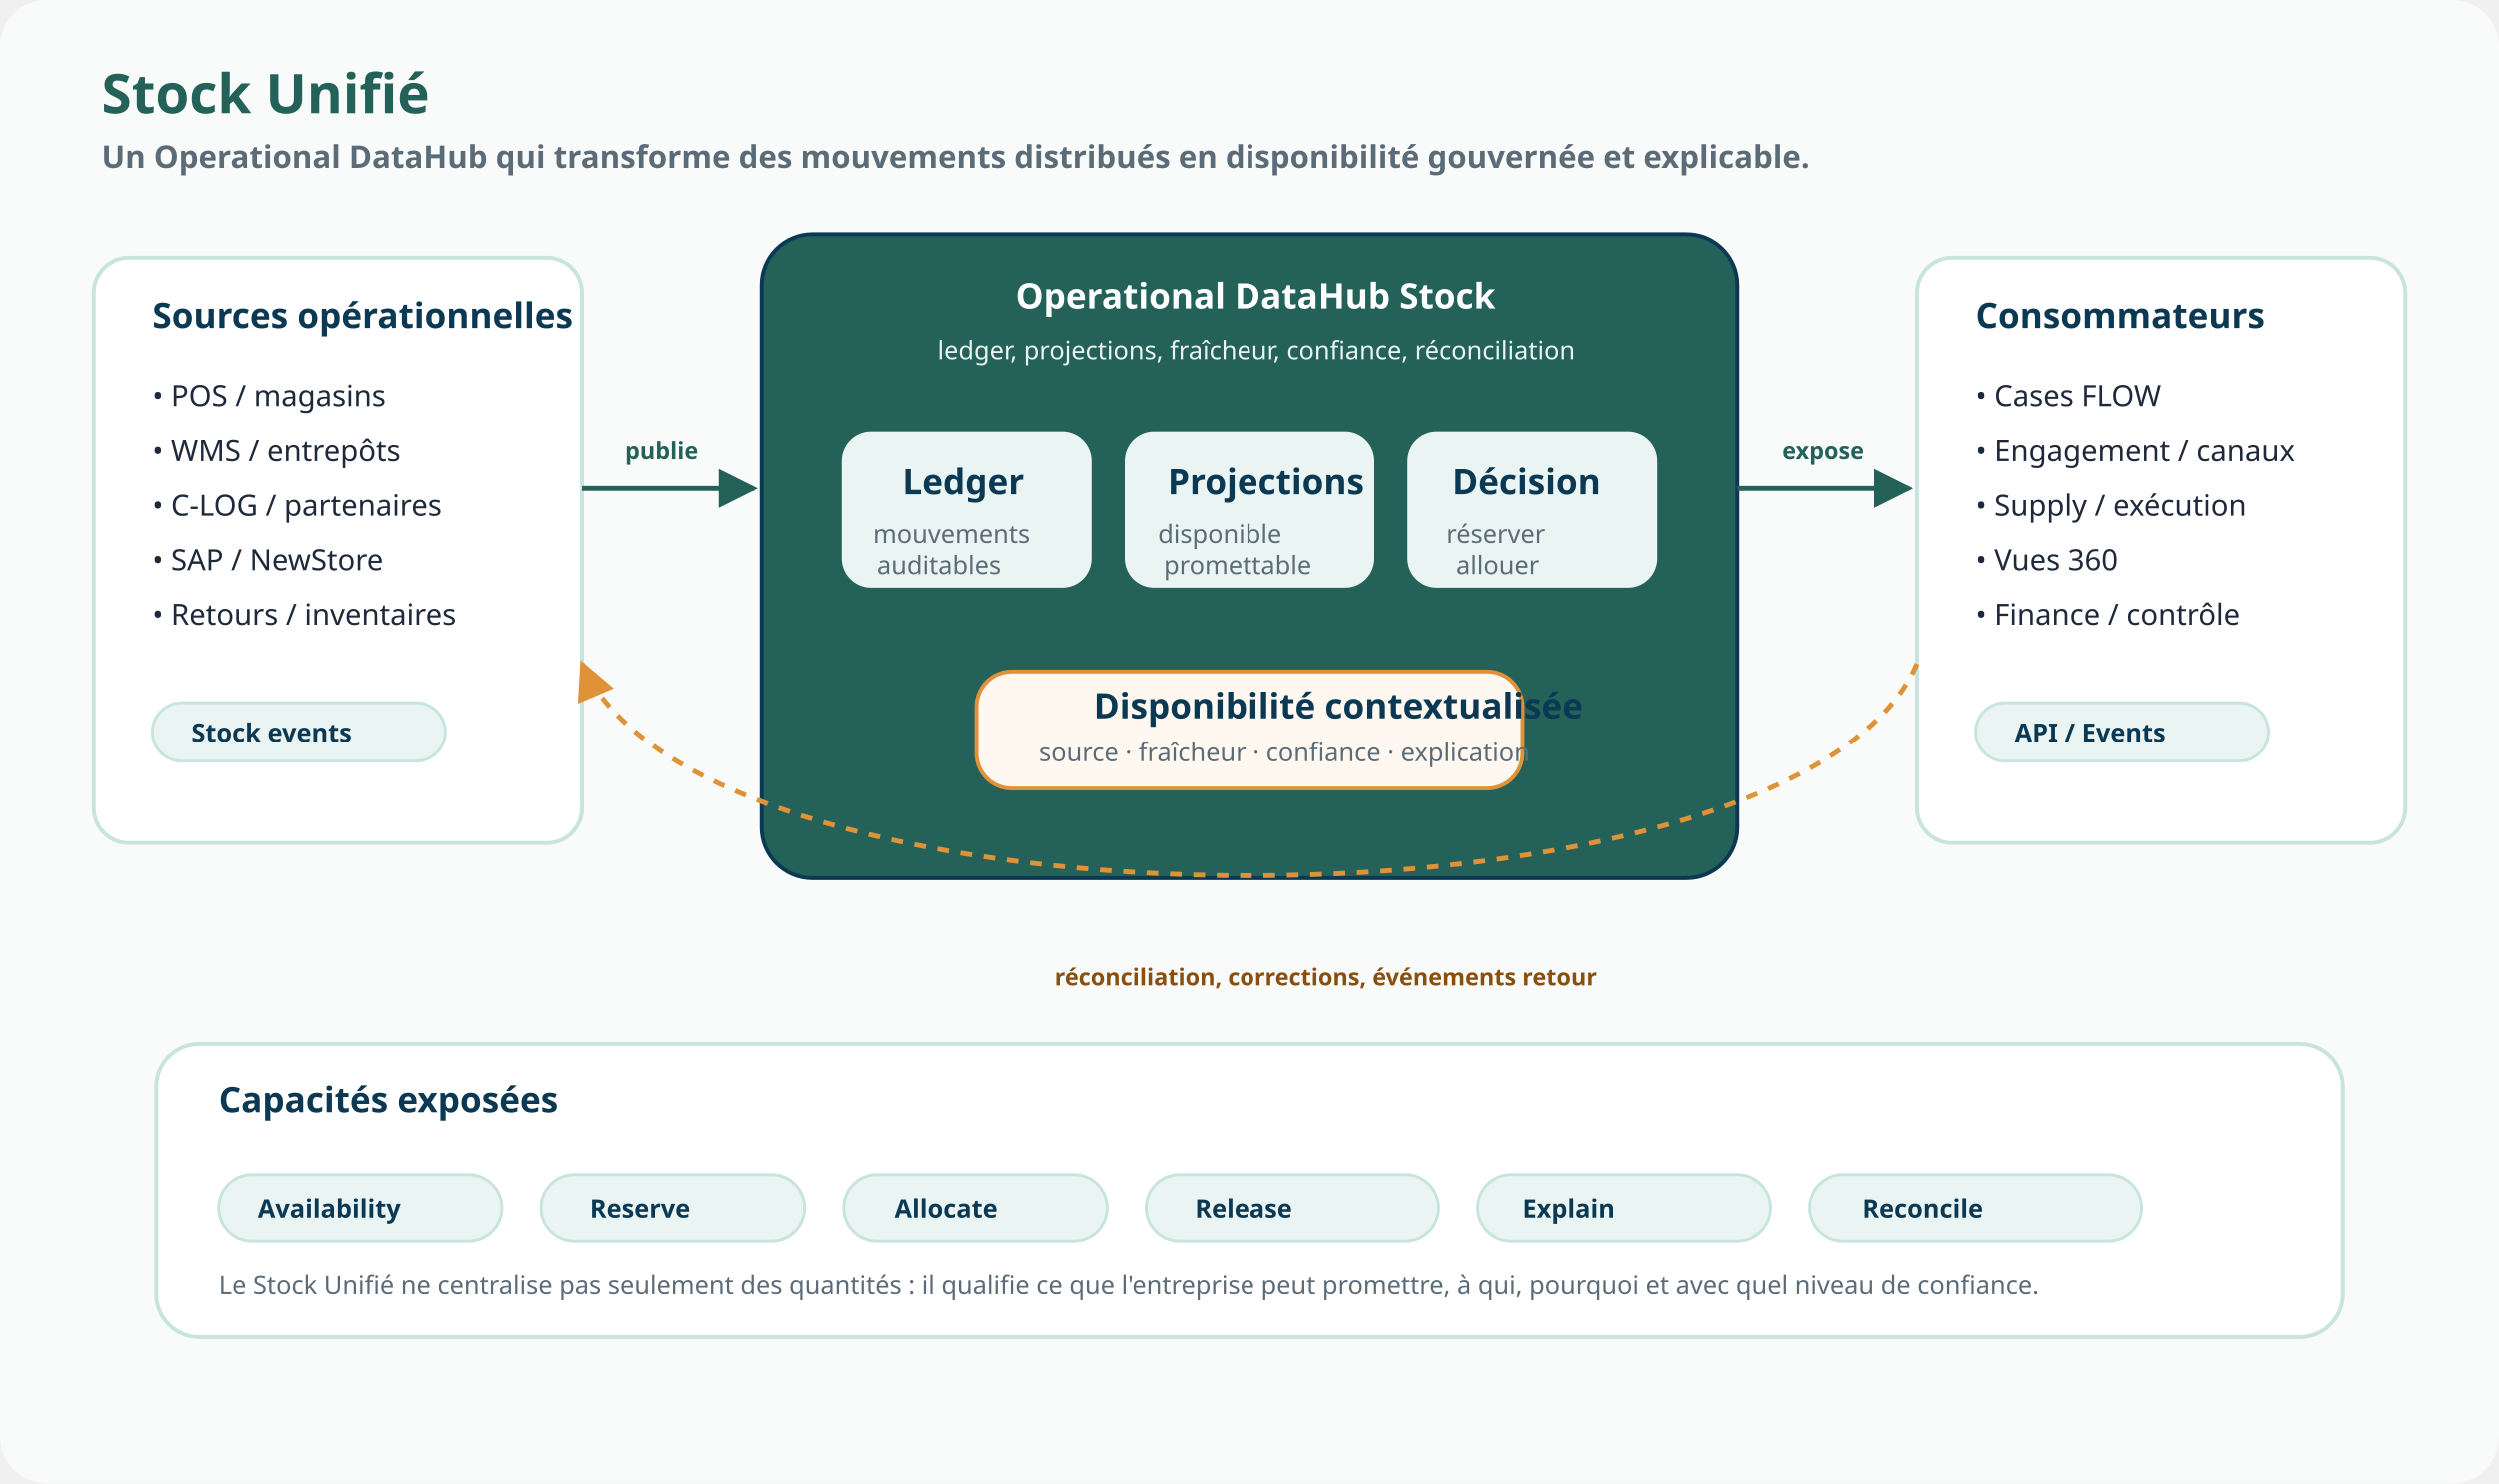
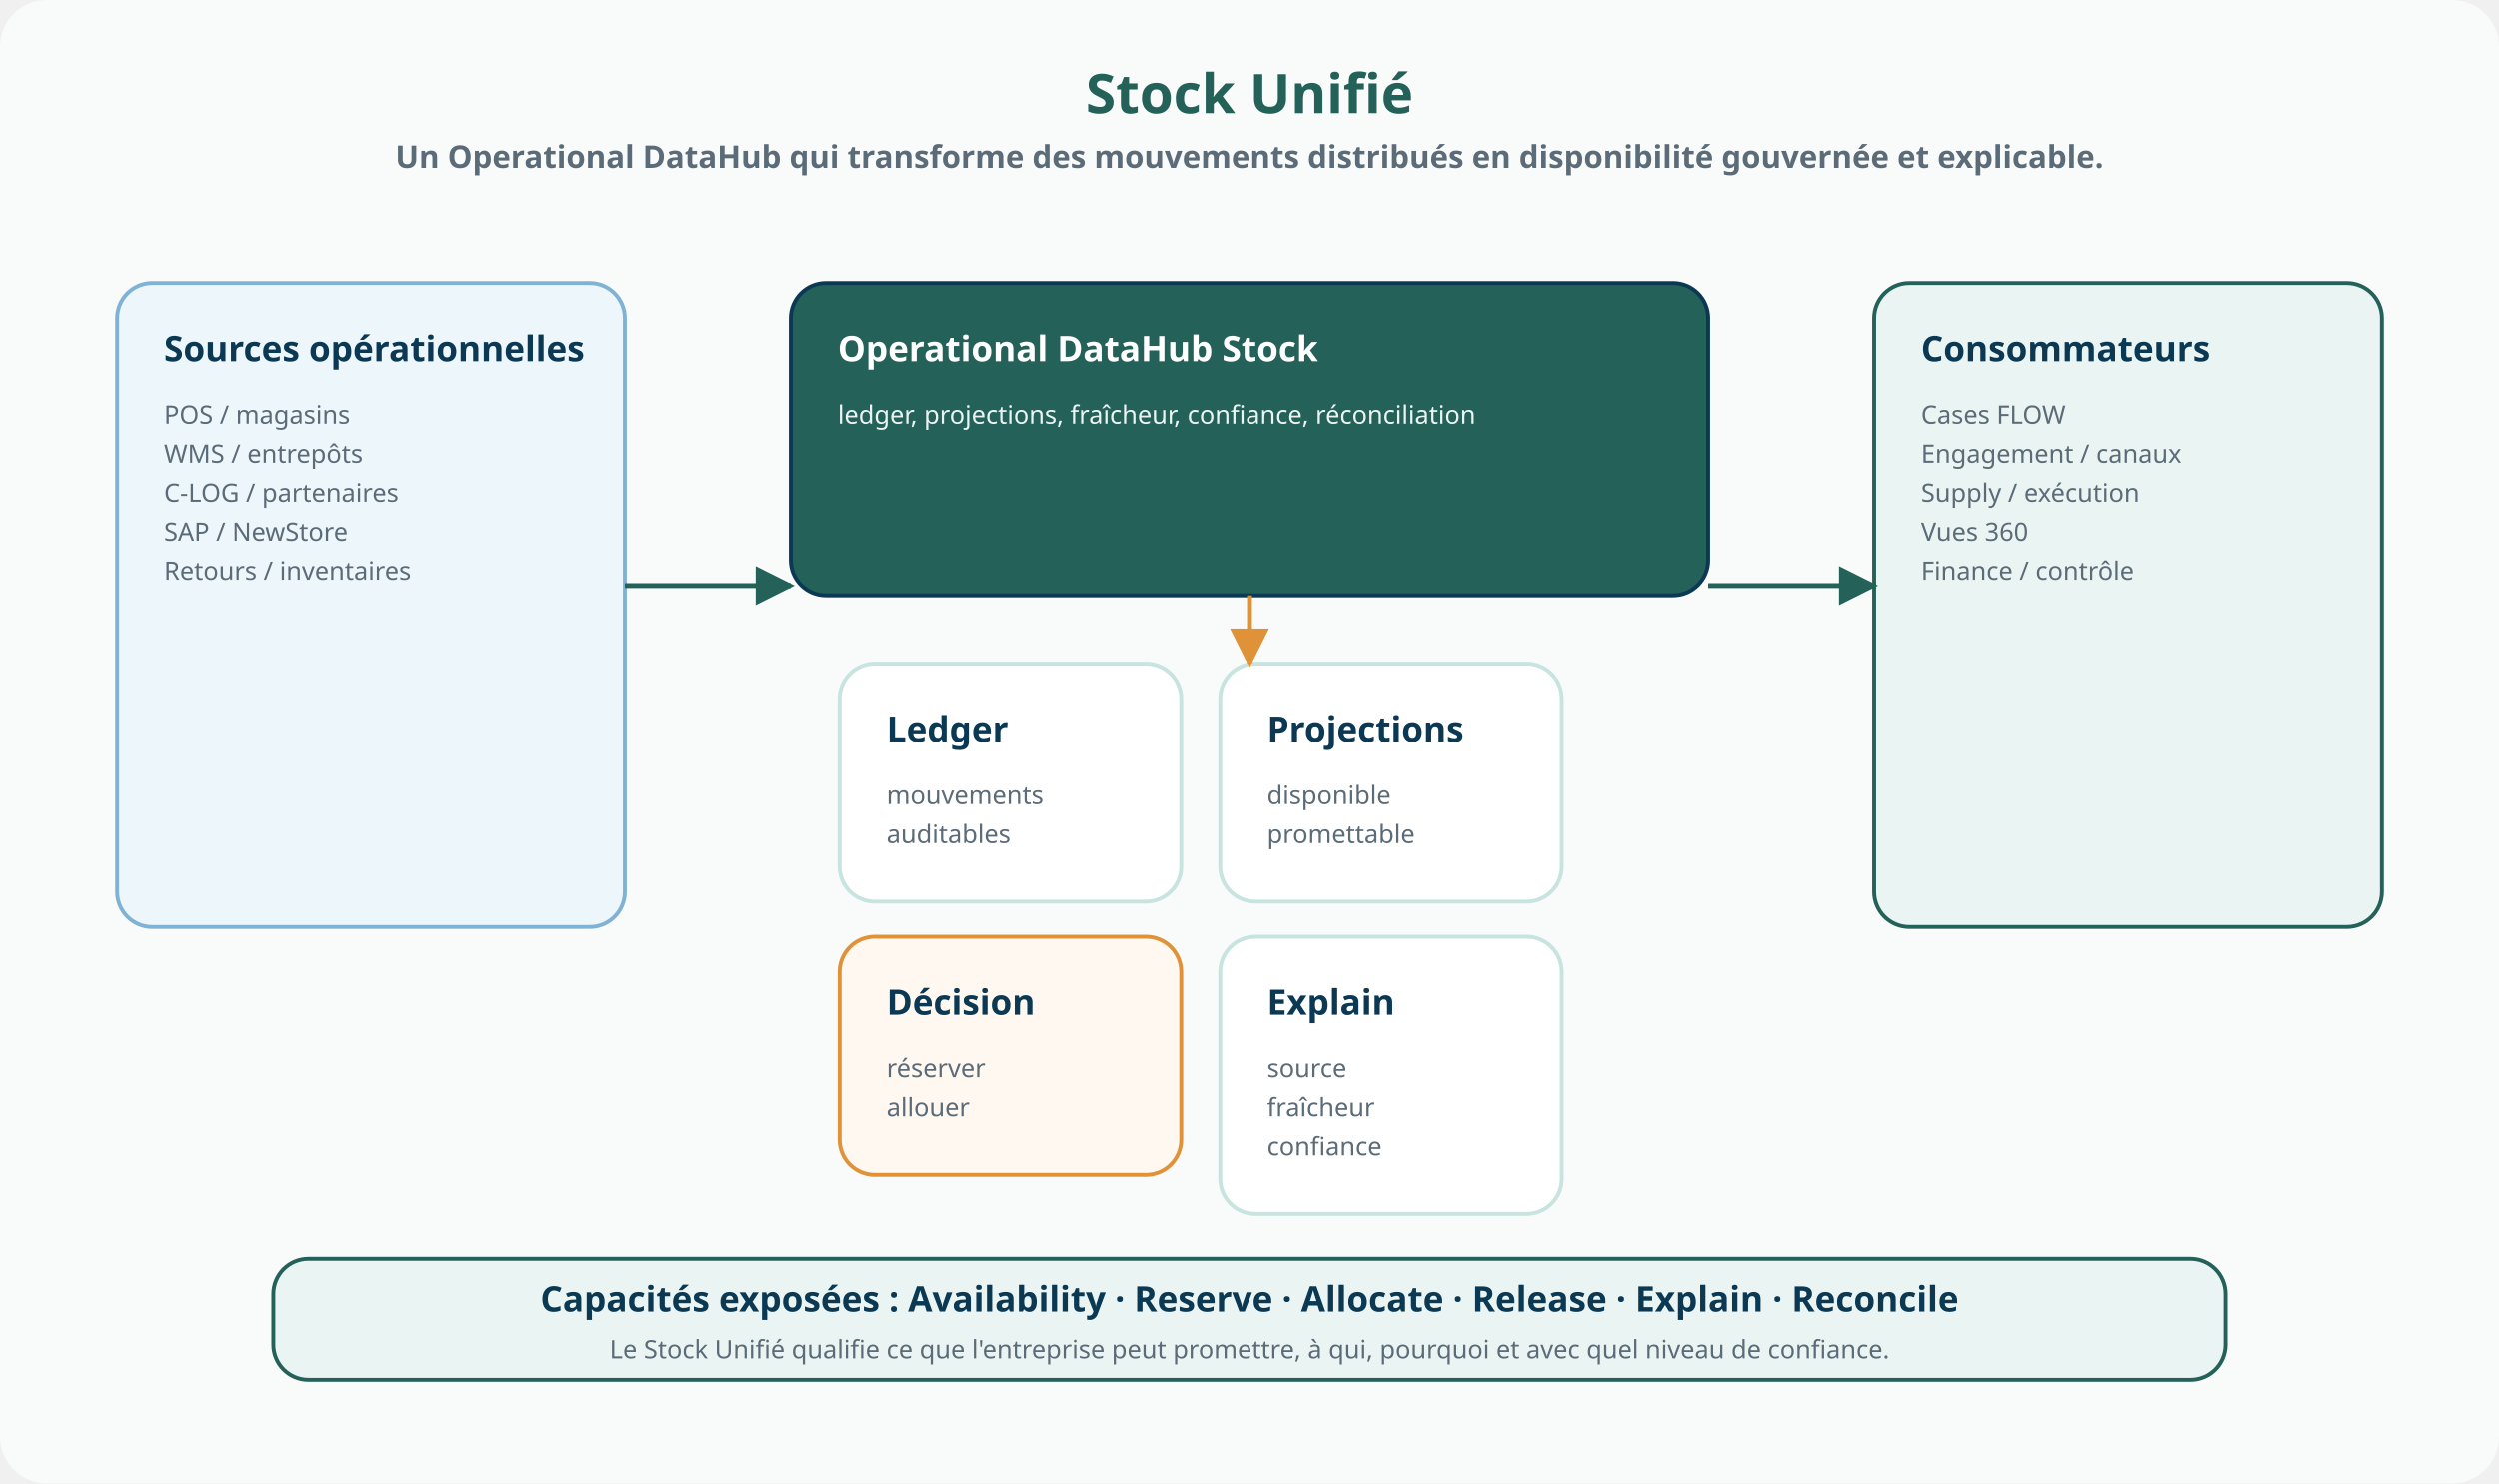
<svg xmlns="http://www.w3.org/2000/svg" width="1280" height="760" viewBox="0 0 1280 760" preserveAspectRatio="xMidYMid meet" role="img" aria-labelledby="title desc">
  <defs>
    <style>
-       .bg{fill:#f8fbfa}.panel{fill:#fff;stroke:#c7e4de;stroke-width:2}.panelDark{fill:#eaf4f2;stroke:#236159;stroke-width:2}.accent{fill:#fff8f0;stroke:#e09238;stroke-width:2}.core{fill:#236159;stroke:#0b3954;stroke-width:2}.title{font:700 28px Aptos,Calibri,Segoe UI,sans-serif;fill:#236159}.subtitle{font:600 16px Aptos,Calibri,Segoe UI,sans-serif;fill:#5b6b78}.h{font:700 18px Aptos,Calibri,Segoe UI,sans-serif;fill:#0b3954}.hWhite{font:700 18px Aptos,Calibri,Segoe UI,sans-serif;fill:#fff}.txt{font:500 15px Aptos,Calibri,Segoe UI,sans-serif;fill:#1e293b}.small{font:500 13px Aptos,Calibri,Segoe UI,sans-serif;fill:#5b6b78}.smallWhite{font:500 13px Aptos,Calibri,Segoe UI,sans-serif;fill:#eaf4f2}.pill{fill:#eaf4f2;stroke:#c7e4de;stroke-width:1.5}.pillText{font:700 13px Aptos,Calibri,Segoe UI,sans-serif;fill:#0b3954}.arrow{stroke:#236159;stroke-width:2.5;fill:none;marker-end:url(#arrow)}.arrowAccent{stroke:#e09238;stroke-width:2.5;fill:none;marker-end:url(#arrowAccent)}.dash{stroke-dasharray:6 6}.label{font:700 12px Aptos,Calibri,Segoe UI,sans-serif;fill:#236159}.labelAccent{font:700 12px Aptos,Calibri,Segoe UI,sans-serif;fill:#8a4f0f}
+       .bg{fill:#f8fbfa}.panel{fill:#fff;stroke:#c7e4de;stroke-width:2}.panelSoft{fill:#eaf4f2;stroke:#236159;stroke-width:2}.accent{fill:#fff8f0;stroke:#e09238;stroke-width:2}.amber{fill:#fff8f0;stroke:#e09238;stroke-width:2}.green{fill:#eaf4f2;stroke:#236159;stroke-width:2}.blue{fill:#edf6fb;stroke:#7fb2d4;stroke-width:2}.purple{fill:#f4f0fb;stroke:#a98bd3;stroke-width:2}.grey{fill:#f4f6f8;stroke:#cbd5e1;stroke-width:2}.red{fill:#fff0ef;stroke:#d98b7d;stroke-width:2}.core{fill:#236159;stroke:#0b3954;stroke-width:2}.dark{fill:#0b3954;stroke:#052437;stroke-width:2}.title{font:700 28px Aptos,Calibri,Segoe UI,sans-serif;fill:#236159}.subtitle{font:600 16px Aptos,Calibri,Segoe UI,sans-serif;fill:#5b6b78}.h{font:700 18px Aptos,Calibri,Segoe UI,sans-serif;fill:#0b3954}.hWhite{font:700 18px Aptos,Calibri,Segoe UI,sans-serif;fill:#fff}.txt{font:500 15px Aptos,Calibri,Segoe UI,sans-serif;fill:#1e293b}.small{font:500 13px Aptos,Calibri,Segoe UI,sans-serif;fill:#5b6b78}.smallWhite{font:500 13px Aptos,Calibri,Segoe UI,sans-serif;fill:#eaf4f2}.pill{fill:#eaf4f2;stroke:#c7e4de;stroke-width:1.5}.pillAccent{fill:#fff8f0;stroke:#e09238;stroke-width:1.5}.pillText{font:700 12px Aptos,Calibri,Segoe UI,sans-serif;fill:#0b3954}.pillAccentText{font:700 12px Aptos,Calibri,Segoe UI,sans-serif;fill:#8a4f0f}.arrow{stroke:#236159;stroke-width:2.5;fill:none;marker-end:url(#arrow)}.arrowAccent{stroke:#e09238;stroke-width:2.5;fill:none;marker-end:url(#arrowAccent)}.arrowSoft{stroke:#8aa7a1;stroke-width:2;fill:none;stroke-dasharray:6 6;marker-end:url(#arrow)}.dash{stroke-dasharray:6 6}.label{font:700 12px Aptos,Calibri,Segoe UI,sans-serif;fill:#236159}.labelAccent{font:700 12px Aptos,Calibri,Segoe UI,sans-serif;fill:#8a4f0f}.num{font:800 20px Aptos,Calibri,Segoe UI,sans-serif;fill:#e09238}
    </style>
    <marker id="arrow" viewBox="0 0 10 10" refX="9" refY="5" markerWidth="8" markerHeight="8" orient="auto-start-reverse">
      <path d="M0,0 L10,5 L0,10 z" fill="#236159" />
    </marker>
    <marker id="arrowAccent" viewBox="0 0 10 10" refX="9" refY="5" markerWidth="8" markerHeight="8" orient="auto-start-reverse">
      <path d="M0,0 L10,5 L0,10 z" fill="#e09238" />
    </marker>
  </defs>
  <rect class="bg" x="0" y="0" width="1280" height="760" rx="24" />
-   <text class="title" x="52" y="58">Stock Unifié</text>
-   <text class="subtitle" x="52" y="86">Un Operational DataHub qui transforme des mouvements distribués en disponibilité gouvernée et explicable.</text>
-   <rect class="panel" x="48" y="132" width="250" height="300" rx="18" />
-   <text class="h" x="78" y="168">Sources opérationnelles</text>
-   <text class="txt" x="78" y="208">• POS / magasins</text>
-   <text class="txt" x="78" y="236">• WMS / entrepôts</text>
-   <text class="txt" x="78" y="264">• C-LOG / partenaires</text>
-   <text class="txt" x="78" y="292">• SAP / NewStore</text>
-   <text class="txt" x="78" y="320">• Retours / inventaires</text>
-   <rect class="pill" x="78" y="360" width="150" height="30" rx="15" />
-   <text class="pillText" x="98" y="380">Stock events</text>
-   <rect class="core" x="390" y="120" width="500" height="330" rx="26" />
-   <text class="hWhite" x="520" y="158">Operational DataHub Stock</text>
-   <text class="smallWhite" x="480" y="184">ledger, projections, fraîcheur, confiance, réconciliation</text>
-   <rect class="panelDark" x="430" y="220" width="130" height="82" rx="16" />
-   <text class="h" x="462" y="253">Ledger</text>
-   <text class="small" x="447" y="278">mouvements</text>
-   <text class="small" x="449" y="294">auditables</text>
-   <rect class="panelDark" x="575" y="220" width="130" height="82" rx="16" />
-   <text class="h" x="598" y="253">Projections</text>
-   <text class="small" x="593" y="278">disponible</text>
-   <text class="small" x="596" y="294">promettable</text>
-   <rect class="panelDark" x="720" y="220" width="130" height="82" rx="16" />
-   <text class="h" x="744" y="253">Décision</text>
-   <text class="small" x="741" y="278">réserver</text>
-   <text class="small" x="746" y="294">allouer</text>
-   <rect class="accent" x="500" y="344" width="280" height="60" rx="18" />
-   <text class="h" x="560" y="368">Disponibilité contextualisée</text>
-   <text class="small" x="532" y="390">source · fraîcheur · confiance · explication</text>
-   <rect class="panel" x="982" y="132" width="250" height="300" rx="18" />
-   <text class="h" x="1012" y="168">Consommateurs</text>
-   <text class="txt" x="1012" y="208">• Cases FLOW</text>
-   <text class="txt" x="1012" y="236">• Engagement / canaux</text>
-   <text class="txt" x="1012" y="264">• Supply / exécution</text>
-   <text class="txt" x="1012" y="292">• Vues 360</text>
-   <text class="txt" x="1012" y="320">• Finance / contrôle</text>
-   <rect class="pill" x="1012" y="360" width="150" height="30" rx="15" />
-   <text class="pillText" x="1032" y="380">API / Events</text>
-   <path class="arrow" d="M298 250 C335 250 350 250 386 250" />
-   <text class="label" x="320" y="235">publie</text>
-   <path class="arrow" d="M890 250 C928 250 942 250 978 250" />
-   <text class="label" x="913" y="235">expose</text>
-   <path class="arrowAccent dash" d="M982 340 C920 485 360 485 298 340" />
-   <text class="labelAccent" x="540" y="505">réconciliation, corrections, événements retour</text>
-   <rect class="panel" x="80" y="535" width="1120" height="150" rx="22" />
-   <text class="h" x="112" y="570">Capacités exposées</text>
-   <g transform="translate(112 602)">
-     <rect class="pill" x="0" y="0" width="145" height="34" rx="17" />
-     <text class="pillText" x="20" y="22">Availability</text>
-     <rect class="pill" x="165" y="0" width="135" height="34" rx="17" />
-     <text class="pillText" x="190" y="22">Reserve</text>
-     <rect class="pill" x="320" y="0" width="135" height="34" rx="17" />
-     <text class="pillText" x="346" y="22">Allocate</text>
-     <rect class="pill" x="475" y="0" width="150" height="34" rx="17" />
-     <text class="pillText" x="500" y="22">Release</text>
-     <rect class="pill" x="645" y="0" width="150" height="34" rx="17" />
-     <text class="pillText" x="668" y="22">Explain</text>
-     <rect class="pill" x="815" y="0" width="170" height="34" rx="17" />
-     <text class="pillText" x="842" y="22">Reconcile</text>
-   </g>
-   <text class="small" x="112" y="663">Le Stock Unifié ne centralise pas seulement des quantités : il qualifie ce que l'entreprise peut promettre, à qui, pourquoi et avec quel niveau de confiance.</text>
+   <text class="title" x="640" y="58" text-anchor="middle">Stock Unifié</text>
+   <text class="subtitle" x="640" y="86" text-anchor="middle">Un Operational DataHub qui transforme des mouvements distribués en disponibilité gouvernée et explicable.</text>
+   <rect class="blue" x="60" y="145" width="260" height="330" rx="18" />
+   <text class="h" x="84" y="185">Sources opérationnelles</text>
+   <text class="small" x="84" y="217">POS / magasins</text>
+   <text class="small" x="84" y="237">WMS / entrepôts</text>
+   <text class="small" x="84" y="257">C-LOG / partenaires</text>
+   <text class="small" x="84" y="277">SAP / NewStore</text>
+   <text class="small" x="84" y="297">Retours / inventaires</text>
+   <rect class="core" x="405" y="145" width="470" height="160" rx="18" />
+   <text class="hWhite" x="429" y="185">Operational DataHub Stock</text>
+   <text class="smallWhite" x="429" y="217">ledger, projections, fraîcheur, confiance, réconciliation</text>
+   <rect class="green" x="960" y="145" width="260" height="330" rx="18" />
+   <text class="h" x="984" y="185">Consommateurs</text>
+   <text class="small" x="984" y="217">Cases FLOW</text>
+   <text class="small" x="984" y="237">Engagement / canaux</text>
+   <text class="small" x="984" y="257">Supply / exécution</text>
+   <text class="small" x="984" y="277">Vues 360</text>
+   <text class="small" x="984" y="297">Finance / contrôle</text>
+   <rect class="panel" x="430" y="340" width="175" height="122" rx="18" />
+   <text class="h" x="454" y="380">Ledger</text>
+   <text class="small" x="454" y="412">mouvements</text>
+   <text class="small" x="454" y="432">auditables</text>
+   <rect class="panel" x="625" y="340" width="175" height="122" rx="18" />
+   <text class="h" x="649" y="380">Projections</text>
+   <text class="small" x="649" y="412">disponible</text>
+   <text class="small" x="649" y="432">promettable</text>
+   <rect class="accent" x="430" y="480" width="175" height="122" rx="18" />
+   <text class="h" x="454" y="520">Décision</text>
+   <text class="small" x="454" y="552">réserver</text>
+   <text class="small" x="454" y="572">allouer</text>
+   <rect class="panel" x="625" y="480" width="175" height="142" rx="18" />
+   <text class="h" x="649" y="520">Explain</text>
+   <text class="small" x="649" y="552">source</text>
+   <text class="small" x="649" y="572">fraîcheur</text>
+   <text class="small" x="649" y="592">confiance</text>
+   <path class="arrow" d="M320 300 L405 300" />
+   <path class="arrow" d="M875 300 L960 300" />
+   <path class="arrowAccent" d="M640 305 L640 340" />
+   <rect class="panelSoft" x="140" y="645" width="1000" height="62" rx="18" />
+   <text class="h" x="640" y="672" text-anchor="middle">Capacités exposées : Availability · Reserve · Allocate · Release · Explain · Reconcile</text>
+   <text class="small" x="640" y="696" text-anchor="middle">Le Stock Unifié qualifie ce que l'entreprise peut promettre, à qui, pourquoi et avec quel niveau de confiance.</text>
</svg>
